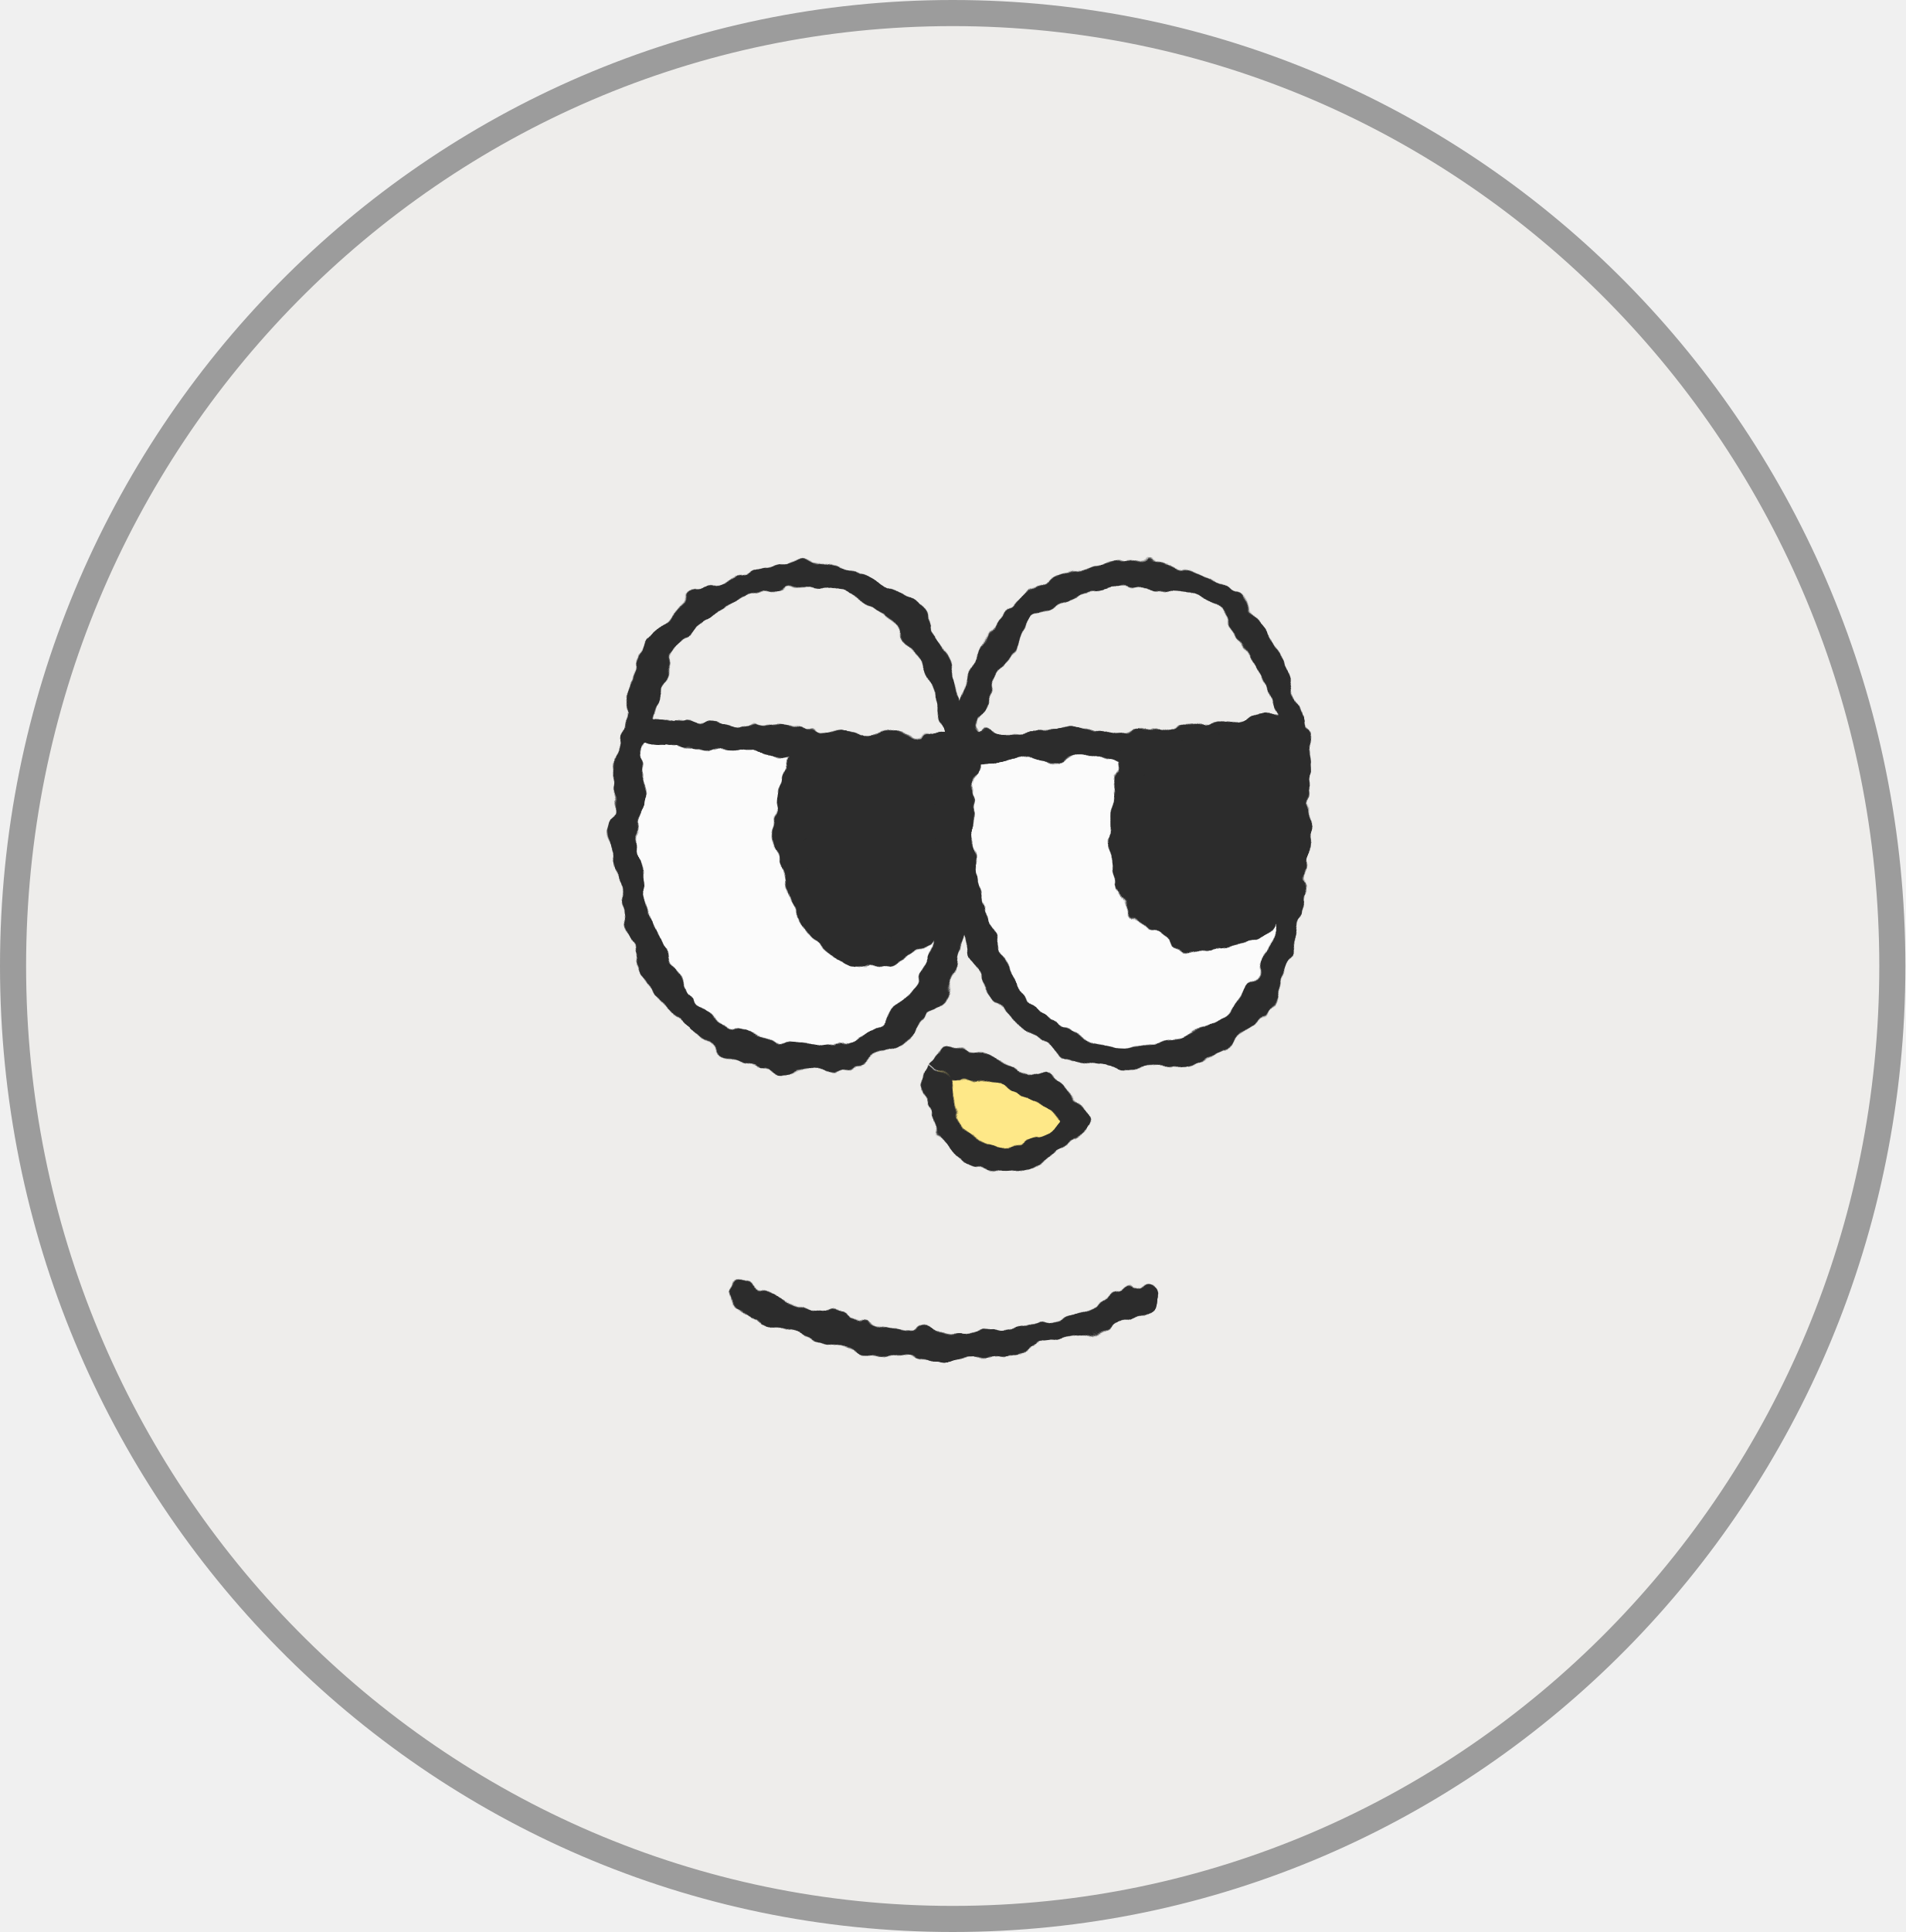
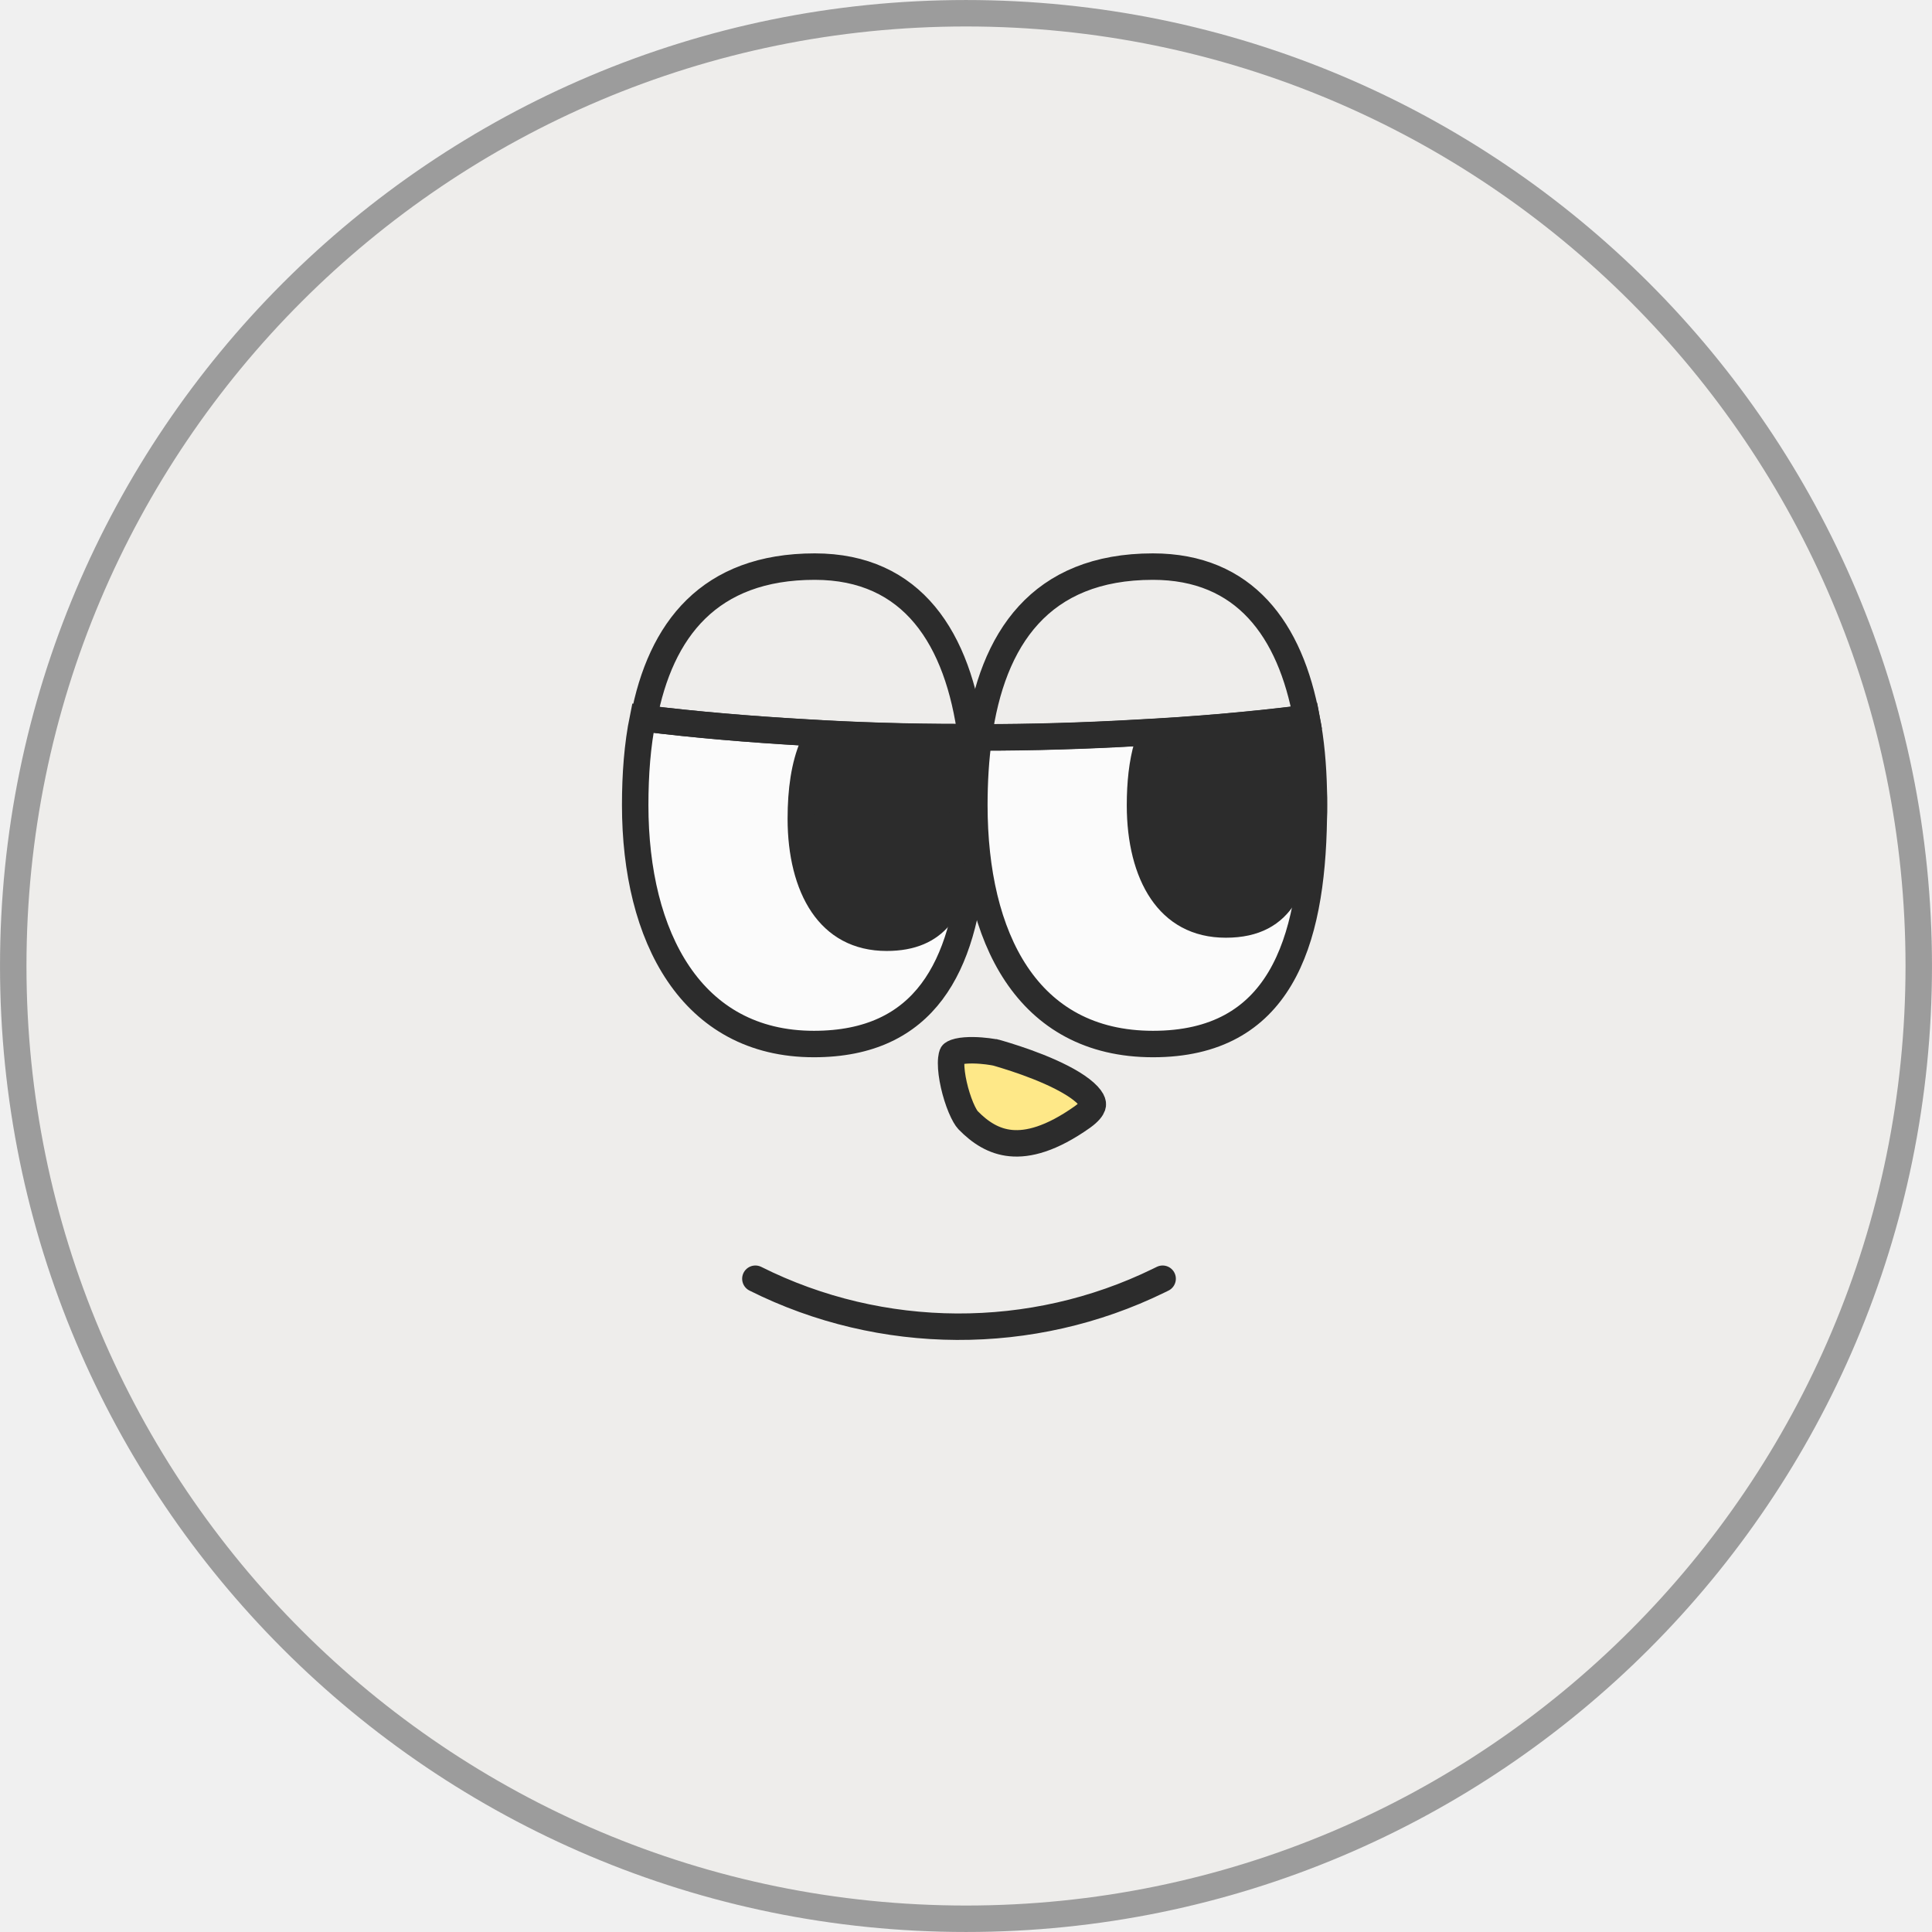
- <svg xmlns="http://www.w3.org/2000/svg" width="73" height="74" viewBox="0 0 73 74" fill="none">
+ <svg xmlns="http://www.w3.org/2000/svg" width="62" height="62" viewBox="0 0 62 62" fill="none">
  <g clip-path="url(#clip0_40000417_6677)">
-     <path d="M36.5 0.5C56.376 0.5 72.5 16.835 72.5 37C72.5 57.165 56.376 73.5 36.5 73.5C16.624 73.5 0.5 57.165 0.5 37C0.5 16.835 16.624 0.5 36.5 0.5Z" fill="#EEEDEB" stroke="#9C9C9C" />
-     <g filter="url(#filter0_g_40000417_6677)">
-       <path d="M36.827 31.26V31.601C36.827 31.807 36.816 32.003 36.816 32.209C36.806 32.519 36.785 32.828 36.764 33.128C36.764 33.221 36.754 33.313 36.744 33.406C36.422 37.492 34.971 40.536 30.75 40.536C26.126 40.536 24 36.378 24 31.26C24 30.073 24.083 28.928 24.29 27.886C26.24 28.134 28.272 28.309 30.356 28.433C32.295 28.557 34.276 28.619 36.308 28.619C36.422 28.629 36.547 28.629 36.661 28.629C36.775 29.465 36.827 30.342 36.827 31.26Z" fill="#FBFBFB" stroke="#2C2C2C" stroke-miterlimit="10" />
-       <path d="M30.711 28.95C32.44 29.053 34.202 29.108 36.004 29.114C36.237 29.81 36.355 30.661 36.372 31.609V31.785C36.372 31.932 36.372 32.049 36.363 32.173L36.362 32.182V32.192C36.352 32.491 36.331 32.793 36.31 33.092L36.31 33.11V33.127C36.309 33.187 36.303 33.252 36.292 33.35C36.172 34.328 35.915 35.095 35.487 35.612C35.078 36.105 34.469 36.424 33.502 36.424C32.398 36.424 31.615 35.94 31.087 35.143C30.544 34.322 30.259 33.145 30.259 31.785C30.259 30.684 30.394 29.709 30.711 28.95Z" fill="#2C2C2C" stroke="#2C2C2C" />
-       <path d="M49.652 31.26C49.652 31.435 49.652 31.611 49.642 31.786C49.569 36.657 48.335 40.536 43.565 40.536C38.795 40.536 36.815 36.378 36.815 31.26C36.815 30.342 36.867 29.465 36.981 28.629C39.013 28.629 40.994 28.567 42.933 28.453C45.048 28.34 47.08 28.165 49.05 27.917H49.061C49.165 27.917 49.268 27.907 49.372 27.886C49.538 28.763 49.621 29.712 49.642 30.703C49.652 30.889 49.652 31.074 49.652 31.26Z" fill="#FBFBFB" stroke="#2C2C2C" stroke-miterlimit="10" />
-       <path d="M36.77 40.764C36.974 40.767 37.169 40.787 37.314 40.805C37.386 40.815 37.444 40.823 37.484 40.83C37.504 40.833 37.519 40.836 37.529 40.837C37.534 40.838 37.538 40.839 37.54 40.84H37.541L37.63 40.856C37.663 40.866 37.703 40.877 37.748 40.89C37.903 40.937 38.123 41.006 38.379 41.093C38.896 41.27 39.547 41.52 40.114 41.819C40.397 41.968 40.649 42.125 40.85 42.284C41.055 42.446 41.181 42.59 41.245 42.71C41.301 42.815 41.301 42.887 41.279 42.955C41.25 43.04 41.16 43.187 40.897 43.38C39.711 44.246 38.839 44.46 38.196 44.397C37.556 44.335 37.039 43.989 36.581 43.507C36.52 43.44 36.419 43.275 36.309 43.005C36.205 42.749 36.111 42.441 36.042 42.13C35.974 41.818 35.935 41.519 35.936 41.278C35.937 41.158 35.946 41.064 35.961 40.996C35.977 40.924 35.994 40.904 35.989 40.911C35.996 40.901 36.047 40.853 36.212 40.813C36.368 40.776 36.563 40.761 36.77 40.764Z" fill="#FEE888" stroke="#2C2C2C" />
-       <path d="M28.542 49.649C33.312 52.105 38.984 52.136 43.785 49.721L43.93 49.649" stroke="#2C2C2C" stroke-miterlimit="10" stroke-linecap="round" />
-       <path d="M36.695 28.635C36.581 28.635 36.456 28.635 36.342 28.624C34.31 28.624 32.329 28.562 30.39 28.439C28.306 28.315 26.274 28.14 24.324 27.892C24.957 24.445 26.802 22 30.784 22C34.486 22 36.207 24.796 36.695 28.635Z" stroke="#2C2C2C" stroke-miterlimit="10" />
-       <path d="M49.368 27.892C49.264 27.913 49.161 27.923 49.057 27.923H49.047C47.077 28.17 45.044 28.346 42.929 28.459C40.99 28.573 39.009 28.635 36.977 28.635C37.485 24.796 39.31 22 43.561 22C47.025 22 48.756 24.445 49.368 27.892Z" stroke="#2C2C2C" stroke-miterlimit="10" />
-       <path d="M48.786 28.465C49.015 29.095 49.145 29.865 49.188 30.737V30.74C49.197 30.909 49.198 31.081 49.198 31.269C49.198 31.447 49.197 31.608 49.188 31.766L49.187 31.78C49.146 33.05 48.947 34.095 48.505 34.81C48.091 35.481 47.437 35.908 46.317 35.908C45.213 35.908 44.43 35.424 43.902 34.627C43.359 33.806 43.074 32.629 43.074 31.269C43.074 30.396 43.157 29.609 43.349 28.941C45.219 28.834 47.027 28.678 48.786 28.465Z" fill="#2C2C2C" stroke="#2C2C2C" />
-     </g>
+     <circle cx="31" cy="31" r="30.575" fill="#EEEDEB" stroke="#9C9C9C" stroke-width="0.849" />
+     <path d="M31.278 25.837V26.118C31.278 26.289 31.269 26.451 31.269 26.622C31.26 26.877 31.242 27.133 31.225 27.381C31.225 27.457 31.216 27.534 31.207 27.611C30.934 30.988 29.701 33.504 26.117 33.504C22.189 33.504 20.384 30.067 20.384 25.837C20.384 24.856 20.454 23.91 20.63 23.048C22.286 23.253 24.012 23.398 25.782 23.5C27.429 23.603 29.111 23.654 30.837 23.654C30.934 23.662 31.04 23.662 31.137 23.662C31.234 24.353 31.278 25.078 31.278 25.837Z" fill="#FBFBFB" stroke="#2C2C2C" stroke-width="0.849" stroke-miterlimit="10" />
+     <path d="M26.081 23.938C27.551 24.024 29.049 24.07 30.581 24.075C30.749 24.564 30.846 25.146 30.88 25.794L30.892 26.125V26.271C30.892 26.392 30.891 26.488 30.884 26.589L30.883 26.598V26.606C30.874 26.853 30.857 27.102 30.839 27.35L30.838 27.365V27.38C30.838 27.429 30.832 27.481 30.823 27.562C30.722 28.368 30.505 28.998 30.144 29.422C29.798 29.829 29.279 30.093 28.454 30.093C27.511 30.093 26.846 29.691 26.399 29.036C25.94 28.361 25.699 27.392 25.699 26.271C25.699 25.363 25.814 24.562 26.081 23.938Z" fill="#2C2C2C" stroke="#2C2C2C" stroke-width="0.849" />
+     <path d="M42.17 25.837C42.17 25.982 42.17 26.127 42.161 26.272C42.1 30.297 41.052 33.504 37.001 33.504C32.95 33.504 31.268 30.067 31.268 25.837C31.268 25.078 31.312 24.353 31.409 23.662C33.135 23.662 34.817 23.611 36.464 23.517C38.26 23.424 39.986 23.279 41.659 23.074H41.668C41.756 23.074 41.844 23.065 41.932 23.048C42.073 23.773 42.144 24.558 42.161 25.377C42.17 25.53 42.17 25.683 42.17 25.837Z" fill="#FBFBFB" stroke="#2C2C2C" stroke-width="0.849" stroke-miterlimit="10" />
+     <path d="M31.229 33.704C31.402 33.706 31.569 33.722 31.693 33.737C31.754 33.745 31.804 33.752 31.837 33.758C31.854 33.76 31.867 33.763 31.875 33.764C31.879 33.765 31.883 33.765 31.884 33.765L31.886 33.766L31.963 33.78C31.991 33.788 32.024 33.797 32.062 33.808C32.194 33.847 32.381 33.904 32.599 33.976C33.038 34.122 33.591 34.328 34.073 34.576C34.314 34.7 34.528 34.829 34.699 34.961C34.873 35.095 34.979 35.214 35.032 35.31C35.077 35.394 35.077 35.447 35.06 35.496C35.038 35.561 34.963 35.682 34.739 35.843C33.732 36.557 32.989 36.736 32.439 36.683C31.892 36.632 31.452 36.344 31.064 35.946C31.013 35.892 30.928 35.757 30.836 35.537C30.748 35.326 30.668 35.073 30.61 34.817C30.552 34.56 30.52 34.314 30.521 34.117C30.522 33.899 30.563 33.825 30.563 33.825C30.568 33.818 30.611 33.777 30.752 33.744C30.885 33.713 31.053 33.702 31.229 33.704Z" fill="#FEE888" stroke="#2C2C2C" stroke-width="0.849" />
+     <path d="M24.241 41.036C28.292 43.066 33.109 43.091 37.187 41.096L37.31 41.036" stroke="#2C2C2C" stroke-width="0.849" stroke-miterlimit="10" stroke-linecap="round" />
+     <path d="M31.165 23.667C31.068 23.667 30.962 23.667 30.866 23.659C29.14 23.659 27.457 23.607 25.811 23.505C24.04 23.403 22.314 23.258 20.659 23.053C21.196 20.205 22.764 18.183 26.145 18.183C29.289 18.183 30.751 20.494 31.165 23.667Z" stroke="#2C2C2C" stroke-width="0.849" stroke-miterlimit="10" />
+     <path d="M41.929 23.053C41.841 23.07 41.753 23.079 41.665 23.079H41.656C39.983 23.283 38.257 23.428 36.46 23.522C34.813 23.616 33.131 23.667 31.405 23.667C31.837 20.494 33.387 18.183 36.998 18.183C39.939 18.183 41.41 20.205 41.929 23.053Z" stroke="#2C2C2C" stroke-width="0.849" stroke-miterlimit="10" />
+     <path d="M41.437 23.538C41.63 24.055 41.74 24.688 41.776 25.406V25.409C41.784 25.548 41.785 25.689 41.785 25.844C41.785 25.991 41.784 26.125 41.776 26.255V26.266C41.741 27.315 41.572 28.174 41.2 28.761C40.85 29.312 40.295 29.668 39.338 29.668C38.395 29.668 37.73 29.265 37.284 28.609C36.825 27.934 36.584 26.965 36.584 25.844C36.584 25.126 36.654 24.48 36.815 23.931C38.405 23.843 39.942 23.713 41.437 23.538Z" fill="#2C2C2C" stroke="#2C2C2C" stroke-width="0.849" />
  </g>
  <defs>
-     <filter id="filter0_g_40000417_6677" x="23.1" y="21.1" width="27.452" height="31.312" filterUnits="userSpaceOnUse" color-interpolation-filters="sRGB">
-       <feFlood flood-opacity="0" result="BackgroundImageFix" />
-       <feBlend mode="normal" in="SourceGraphic" in2="BackgroundImageFix" result="shape" />
-       <feTurbulence type="fractalNoise" baseFrequency="0.667 0.667" numOctaves="3" seed="7043" />
-       <feDisplacementMap in="shape" scale="0.8" xChannelSelector="R" yChannelSelector="G" result="displacedImage" width="100%" height="100%" />
-       <feMerge result="effect1_texture_40000417_6677">
-         <feMergeNode in="displacedImage" />
-       </feMerge>
-     </filter>
    <clipPath id="clip0_40000417_6677">
-       <rect width="73" height="74" fill="white" />
+       <rect width="62" height="62" fill="white" />
    </clipPath>
  </defs>
</svg>
